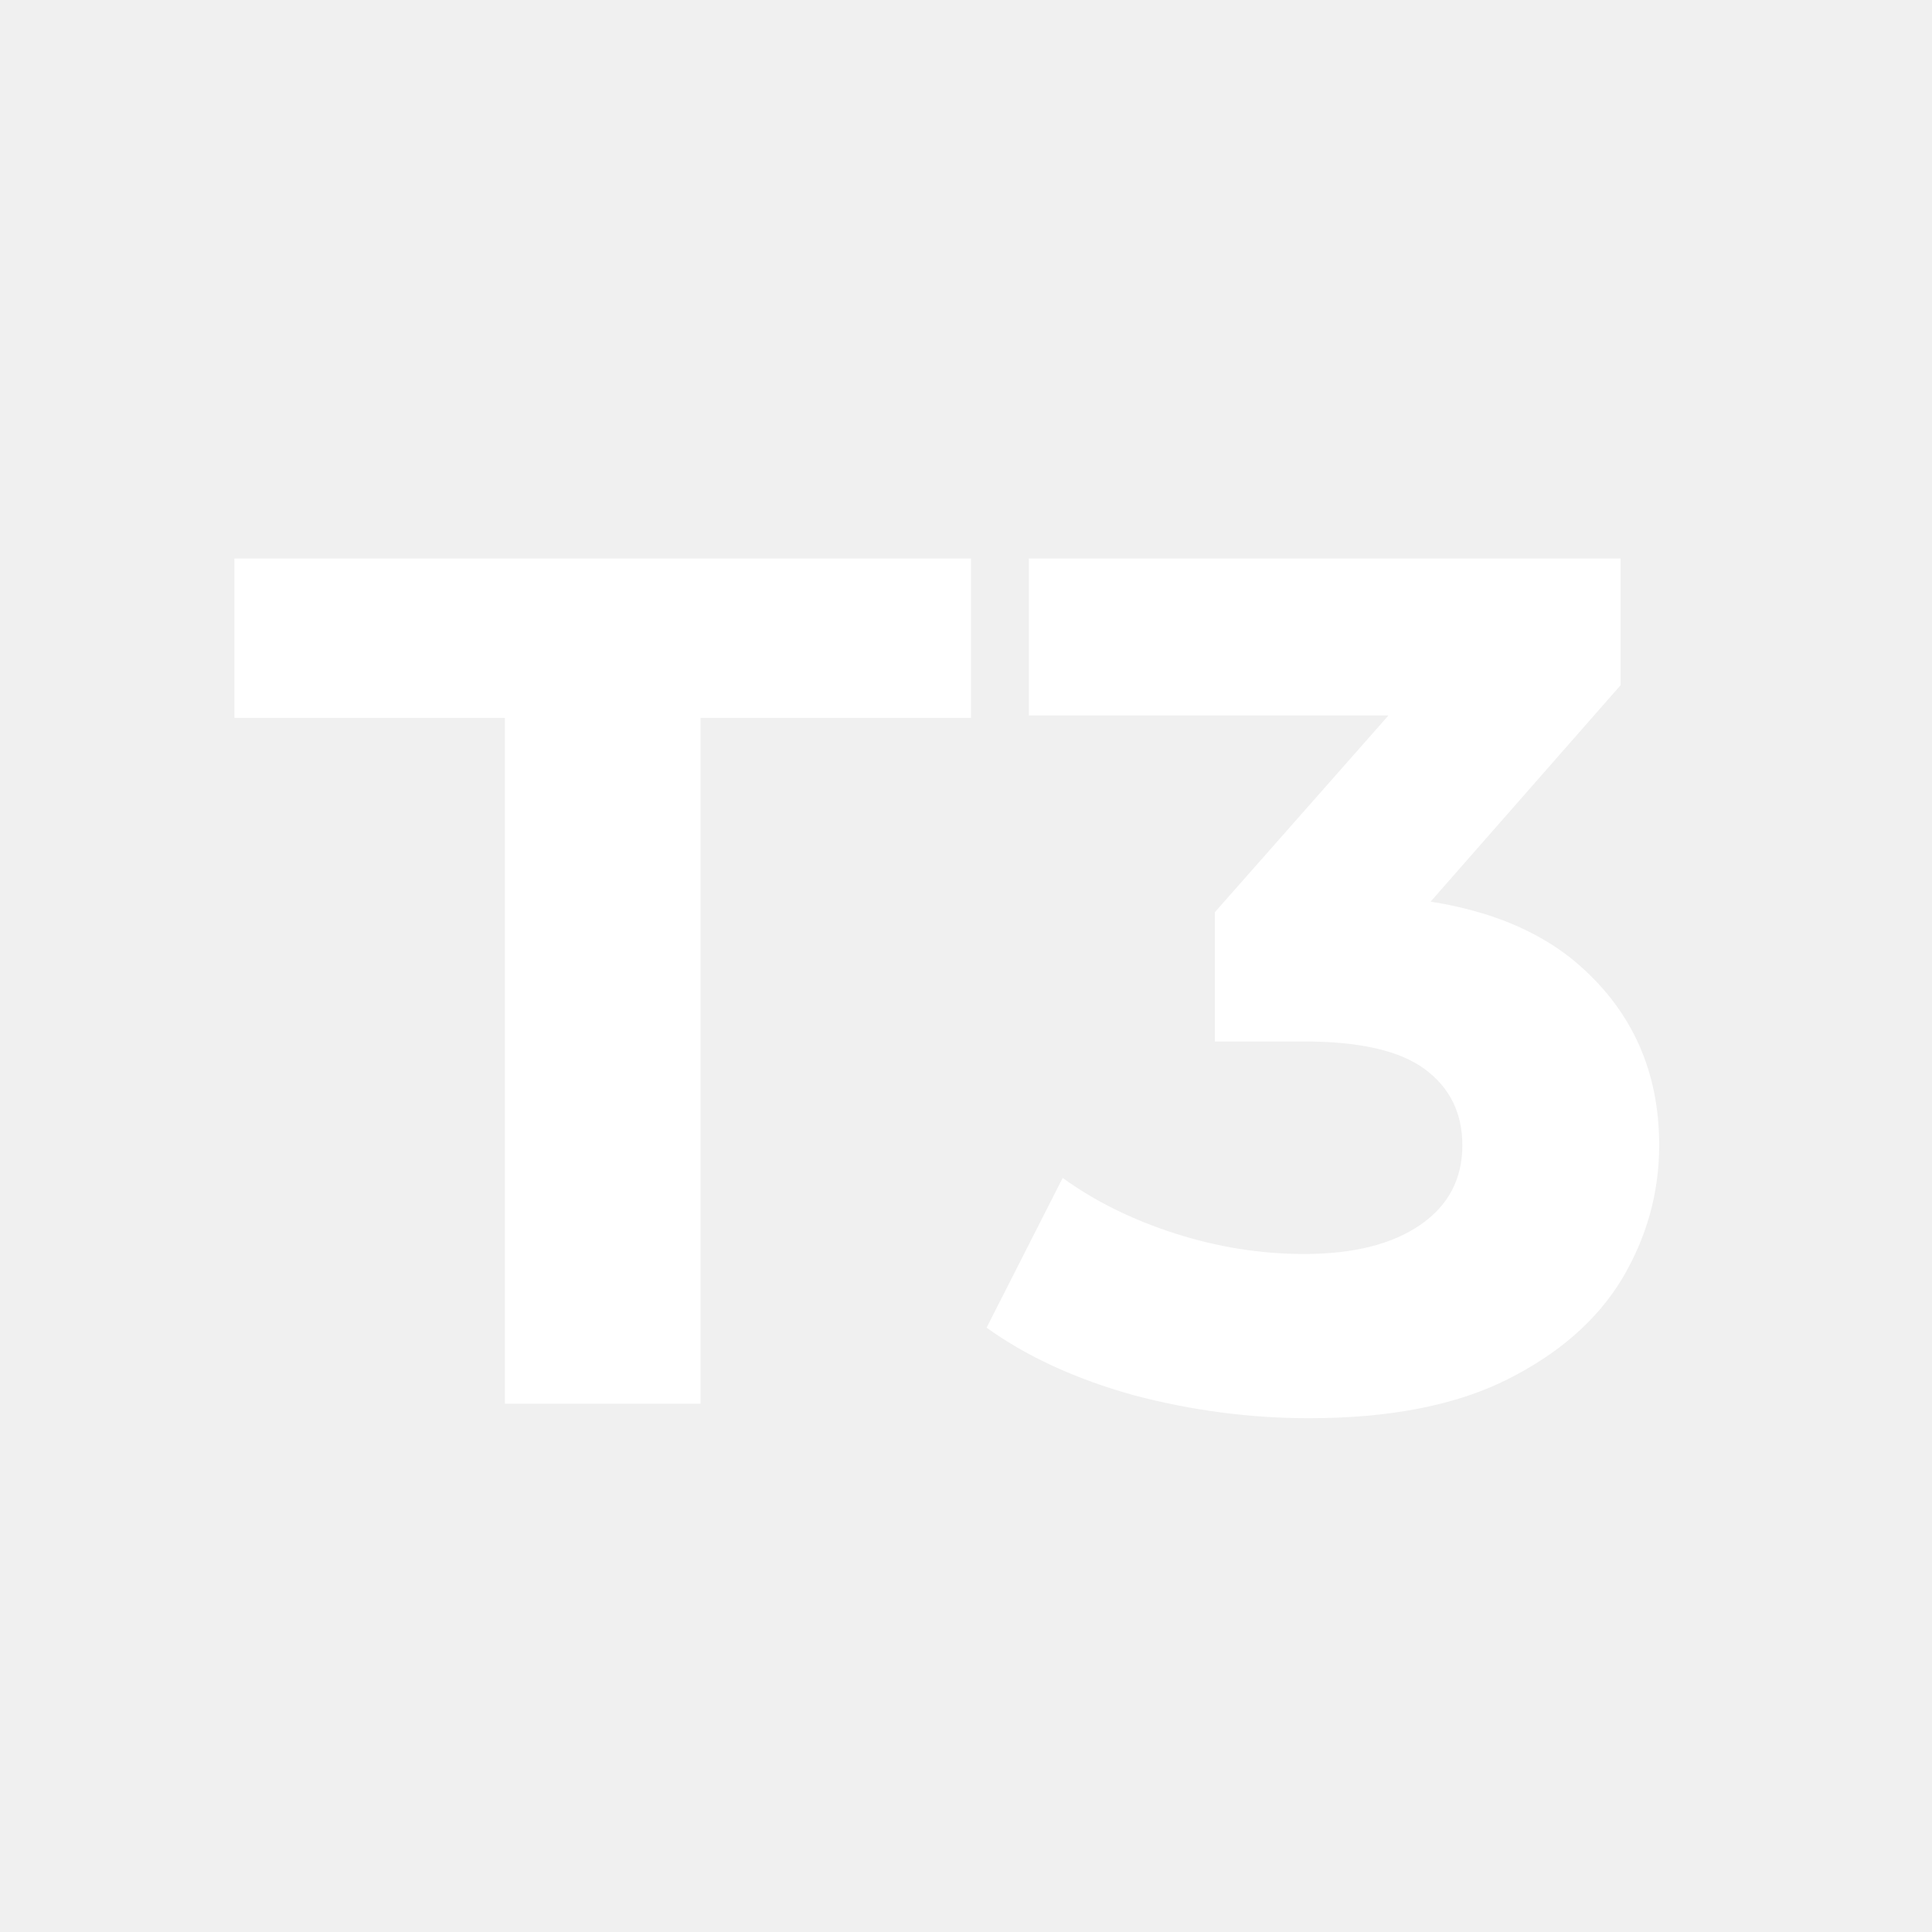
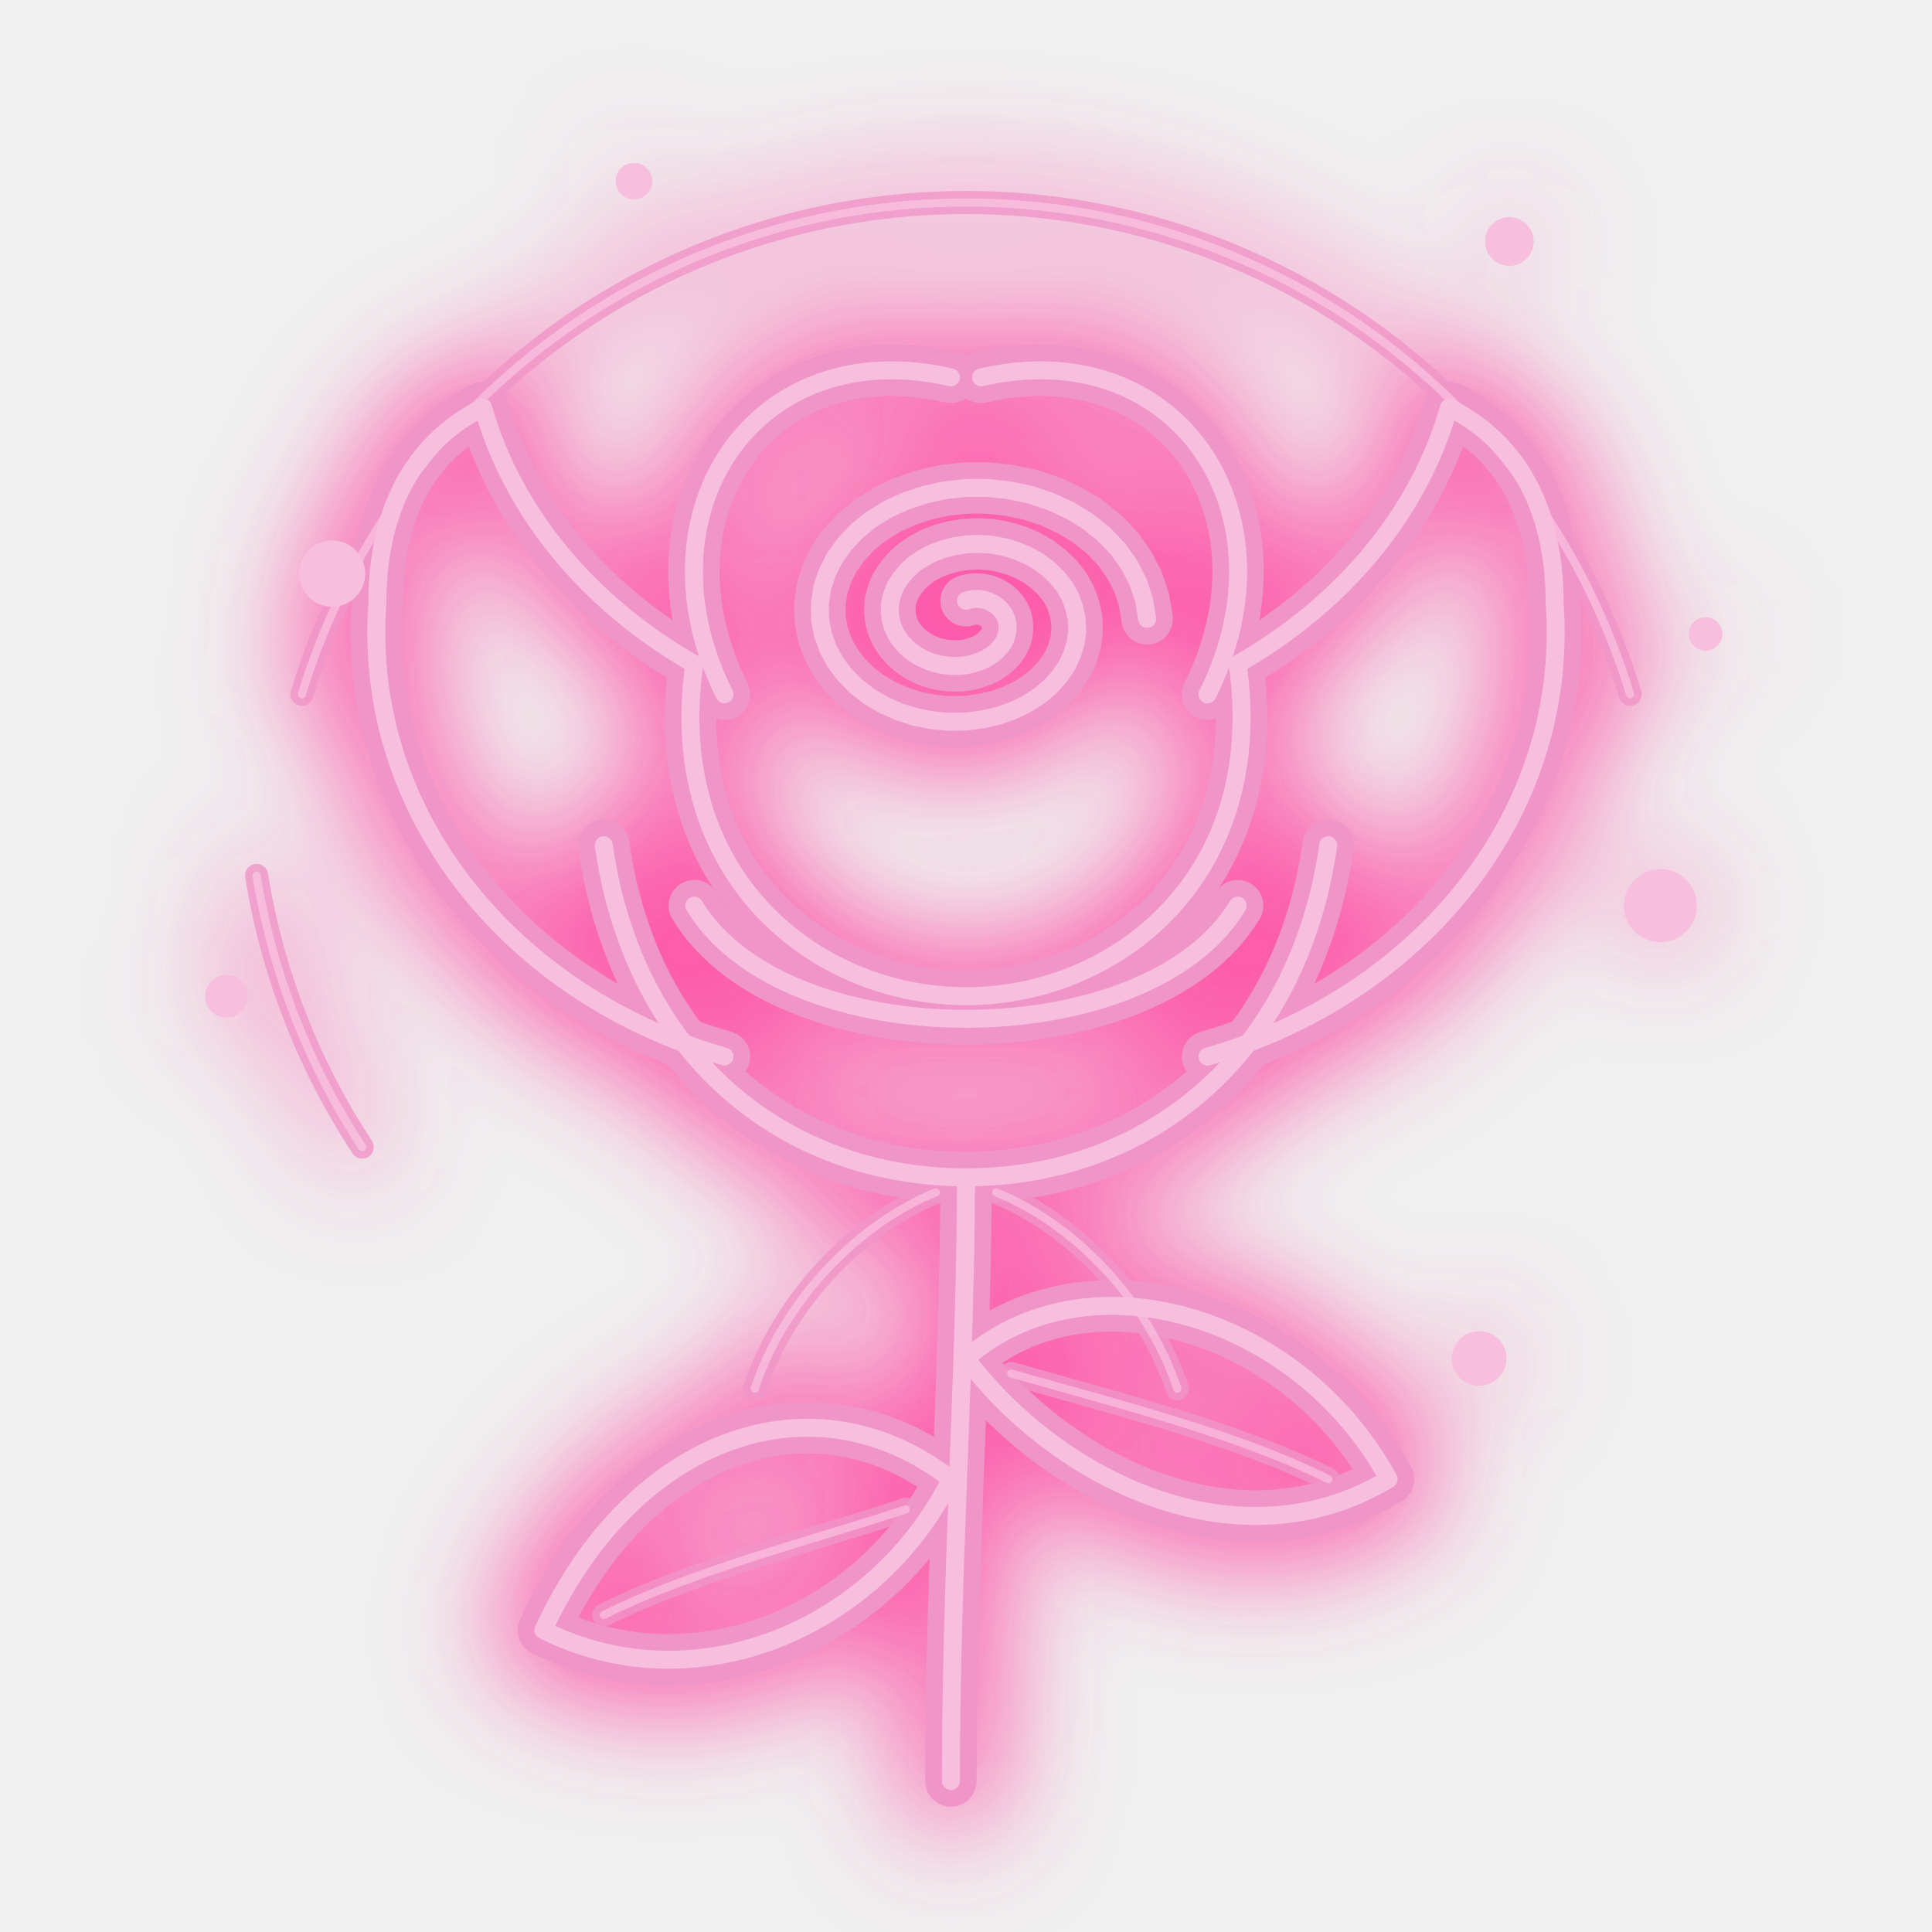
<svg xmlns="http://www.w3.org/2000/svg" width="128" height="128" viewBox="0 0 128 128" fill="none">
-   <path d="M33.451 93V47.56H15.531V37H64.331V47.56H46.411V93H33.451ZM86.725 93.96C82.832 93.96 78.965 93.453 75.125 92.44C71.285 91.373 68.032 89.88 65.365 87.96L70.405 78.04C72.539 79.587 75.019 80.813 77.845 81.72C80.672 82.627 83.525 83.08 86.405 83.08C89.659 83.08 92.219 82.44 94.085 81.16C95.952 79.88 96.885 78.12 96.885 75.88C96.885 73.747 96.059 72.067 94.405 70.84C92.752 69.613 90.085 69 86.405 69H80.485V60.44L96.085 42.76L97.525 47.4H68.165V37H107.365V45.4L91.845 63.08L85.285 59.32H89.045C95.925 59.32 101.125 60.867 104.645 63.96C108.165 67.053 109.925 71.027 109.925 75.88C109.925 79.027 109.099 81.987 107.445 84.76C105.792 87.48 103.259 89.693 99.845 91.4C96.432 93.107 92.059 93.96 86.725 93.96Z" fill="white" />
+   <defs>
+     <filter id="rose-glow" x="-30%" y="-30%" width="160%" height="160%">
+       <feGaussianBlur stdDeviation="3.74" />
+     </filter>
+   </defs>
+   <g filter="url(#rose-glow)" opacity="0.85">
+     <g fill="none" stroke="#FF3F9E" stroke-width="6.46" stroke-linecap="round" stroke-linejoin="round">
+       <path d="M64 39.8 L64.21 39.73 L64.44 39.69 L64.69 39.68 L64.94 39.69 L65.21 39.74 L65.47 39.82 L65.73 39.94 L65.97 40.09 L66.19 40.27 L66.39 40.49 L66.55 40.73 L66.67 41 L66.74 41.29 L66.76 41.59 L66.73 41.91 L66.65 42.22 L66.5 42.54 L66.3 42.84 L66.04 43.12 L65.72 43.39 L65.36 43.62 L64.94 43.81 L64.49 43.96 L64 44.07 L63.49 44.12 L62.96 44.11 L62.42 44.05 L61.89 43.93 L61.37 43.74 L60.88 43.5 L60.42 43.2 L60.01 42.84 L59.65 42.44 L59.36 42 L59.14 41.51 L59 41 L58.95 40.47 L58.98 39.92 L59.11 39.38 L59.33 38.84 L59.65 38.33 L60.05 37.84 L60.54 37.39 L61.11 37 L61.75 36.66 L62.45 36.39 L63.21 36.19 L64 36.07 L64.82 36.03 L65.65 36.08 L66.47 36.23 L67.28 36.46 L68.05 36.78 L68.77 37.18 L69.43 37.67 L70.01 38.22 L70.51 38.84 L70.9 39.52 L71.17 40.24 L71.33 41 L71.37 41.78 L71.27 42.56 L71.04 43.33 L70.69 44.09 L70.2 44.81 L69.6 45.48 L68.88 46.09 L68.06 46.62 L67.14 47.07 L66.15 47.42 L65.1 47.66 L64 47.8 L62.88 47.82 L61.75 47.72 L60.64 47.5 L59.56 47.16 L58.53 46.7 L57.58 46.14 L56.72 45.47 L55.97 44.71 L55.34 43.87 L54.85 42.96 L54.51 42 L54.33 41 L54.32 39.98 L54.47 38.96 L54.8 37.95 L55.29 36.98 L55.95 36.06 L56.75 35.2 L57.7 34.43 L58.78 33.76 L59.97 33.21 L61.25 32.78 L62.6 32.48 L64 32.33 L65.43 32.33 L66.85 32.48 L68.26 32.78 L69.61 33.23 L70.89 33.82 L72.07 34.54 L73.13 35.39 L74.06 36.36 L74.82 37.42 L75.4 38.56 L75.8 39.76 L76 41" />
+       <path d="M48 46C42 34 50 22 63 25" />
+       <path d="M80 46C86 34 78 22 65 25" />
+       <path d="M46 44C44 58 54 66 64 66C74 66 84 58 82 44" />
+       <path d="M48 70C34 66 24 54 25 40C25 33 28 29 32 27C34 34 39 40 46 44" />
+       <path d="M80 70C94 66 104 54 103 40C103 33 100 29 96 27C94 34 89 40 82 44" />
+       <path d="M40 56C42 70 52 78 64 78C76 78 86 70 88 56" />
+       <path d="M46 60C52 70 76 70 82 60" />
+       <path d="M64 78C64 90 63 104 63 118" />
+       <path d="M63 98C54 91 42 95 36 108C46 113 58 108 63 98Z" />
+       <path d="M64 90C72 83 86 87 92 98C82 104 70 98 64 90Z" />
+       <g stroke-width="2.91" opacity="0.8">
+         <path d="M62 79C57 81 52 86 50 92" />
+         <path d="M66 79C71 81 76 86 78 92" />
+         <path d="M60 100C54 102 46 104 40 107" />
+         <path d="M67 91C74 93 82 95 88 98" />
+         <path d="M20 46A46 46 0 0 1 108 46" />
+         <path d="M24 76A46 46 0 0 1 17 58" />
+       </g>
+       <circle cx="22" cy="38" r="2.2" fill="#FF3F9E" stroke="none" />
+       <circle cx="100" cy="16" r="1.6" fill="#FF3F9E" stroke="none" />
+       <circle cx="110" cy="60" r="2.4" fill="#FF3F9E" stroke="none" />
+       <circle cx="15" cy="66" r="1.4" fill="#FF3F9E" stroke="none" />
+       <circle cx="98" cy="90" r="1.8" fill="#FF3F9E" stroke="none" />
+       <circle cx="42" cy="12" r="1.2" fill="#FF3F9E" stroke="none" />
+       <circle cx="113" cy="42" r="1.1" fill="#FF3F9E" stroke="none" />
+     </g>
+   </g>
+   <g fill="none" stroke="#F095C8" stroke-width="3.4" stroke-linecap="round" stroke-linejoin="round">
+     <path d="M64 39.8 L64.21 39.73 L64.44 39.69 L64.69 39.68 L64.94 39.69 L65.21 39.74 L65.47 39.82 L65.73 39.94 L65.97 40.09 L66.19 40.27 L66.39 40.49 L66.55 40.73 L66.67 41 L66.74 41.29 L66.76 41.59 L66.73 41.91 L66.65 42.22 L66.5 42.54 L66.3 42.84 L66.04 43.12 L65.72 43.39 L65.36 43.62 L64.94 43.81 L64.49 43.96 L64 44.07 L63.49 44.12 L62.96 44.11 L62.42 44.05 L61.89 43.93 L61.37 43.74 L60.88 43.5 L60.42 43.2 L60.01 42.84 L59.65 42.44 L59.36 42 L59.14 41.51 L59 41 L58.95 40.47 L58.98 39.92 L59.11 39.38 L59.33 38.84 L59.65 38.33 L60.05 37.84 L60.54 37.39 L61.11 37 L61.75 36.66 L62.45 36.39 L63.21 36.19 L64 36.07 L64.82 36.03 L65.65 36.08 L66.47 36.23 L67.28 36.46 L68.05 36.78 L68.77 37.18 L69.43 37.67 L70.01 38.22 L70.51 38.84 L70.9 39.52 L71.17 40.24 L71.33 41 L71.37 41.78 L71.27 42.56 L71.04 43.33 L70.69 44.09 L70.2 44.81 L69.6 45.48 L68.88 46.09 L68.06 46.62 L67.14 47.07 L66.15 47.42 L65.1 47.66 L64 47.8 L62.88 47.82 L61.75 47.72 L60.64 47.5 L59.56 47.16 L58.53 46.7 L57.58 46.14 L56.72 45.47 L55.97 44.71 L55.34 43.87 L54.85 42.96 L54.51 42 L54.33 41 L54.32 39.98 L54.47 38.96 L54.8 37.95 L55.29 36.98 L55.95 36.06 L56.75 35.2 L57.7 34.43 L58.78 33.76 L59.97 33.21 L61.25 32.78 L62.6 32.48 L64 32.33 L65.43 32.33 L66.85 32.48 L68.26 32.78 L69.61 33.23 L70.89 33.82 L72.07 34.54 L73.13 35.39 L74.06 36.36 L74.82 37.42 L75.4 38.56 L75.8 39.76 L76 41" />
+     <path d="M48 46C42 34 50 22 63 25" />
+     <path d="M80 46C86 34 78 22 65 25" />
+     <path d="M46 44C44 58 54 66 64 66C74 66 84 58 82 44" />
+     <path d="M48 70C34 66 24 54 25 40C25 33 28 29 32 27C34 34 39 40 46 44" />
+     <path d="M80 70C94 66 104 54 103 40C103 33 100 29 96 27C94 34 89 40 82 44" />
+     <path d="M40 56C42 70 52 78 64 78C76 78 86 70 88 56" />
+     <path d="M46 60C52 70 76 70 82 60" />
+     <path d="M64 78C64 90 63 104 63 118" />
+     <path d="M63 98C54 91 42 95 36 108C46 113 58 108 63 98Z" />
+     <path d="M64 90C72 83 86 87 92 98C82 104 70 98 64 90Z" />
+     <g stroke-width="1.53" opacity="0.8">
+       <path d="M62 79C57 81 52 86 50 92" />
+       <path d="M66 79C71 81 76 86 78 92" />
+       <path d="M60 100C54 102 46 104 40 107" />
+       <path d="M67 91C74 93 82 95 88 98" />
+       <path d="M20 46A46 46 0 0 1 108 46" />
+       <path d="M24 76A46 46 0 0 1 17 58" />
+     </g>
+     <circle cx="22" cy="38" r="2.2" fill="#F095C8" stroke="none" />
+     <circle cx="100" cy="16" r="1.6" fill="#F095C8" stroke="none" />
+     <circle cx="110" cy="60" r="2.4" fill="#F095C8" stroke="none" />
+     <circle cx="15" cy="66" r="1.4" fill="#F095C8" stroke="none" />
+     <circle cx="98" cy="90" r="1.8" fill="#F095C8" stroke="none" />
+     <circle cx="42" cy="12" r="1.2" fill="#F095C8" stroke="none" />
+     <circle cx="113" cy="42" r="1.1" fill="#F095C8" stroke="none" />
+   </g>
+   <g opacity="0.55">
+     <g fill="none" stroke="#FFE0F0" stroke-width="1.19" stroke-linecap="round" stroke-linejoin="round">
+       <path d="M64 39.8 L64.21 39.73 L64.44 39.69 L64.69 39.68 L64.94 39.69 L65.21 39.74 L65.47 39.82 L65.73 39.94 L65.97 40.09 L66.19 40.27 L66.39 40.49 L66.55 40.73 L66.67 41 L66.74 41.29 L66.76 41.59 L66.73 41.91 L66.65 42.22 L66.5 42.54 L66.3 42.84 L66.04 43.12 L65.72 43.39 L65.36 43.62 L64.94 43.81 L64.49 43.96 L64 44.07 L63.49 44.12 L62.96 44.11 L62.42 44.05 L61.89 43.93 L61.37 43.74 L60.88 43.5 L60.42 43.2 L60.01 42.84 L59.65 42.44 L59.36 42 L59.14 41.51 L59 41 L58.95 40.47 L58.98 39.92 L59.11 39.38 L59.33 38.84 L59.65 38.33 L60.05 37.84 L60.54 37.39 L61.11 37 L61.75 36.66 L62.45 36.39 L63.21 36.19 L64 36.07 L64.82 36.03 L65.65 36.08 L66.47 36.23 L67.28 36.46 L68.05 36.78 L68.77 37.18 L69.43 37.67 L70.01 38.22 L70.51 38.84 L70.9 39.52 L71.17 40.24 L71.33 41 L71.37 41.78 L71.27 42.56 L71.04 43.33 L70.69 44.09 L70.2 44.81 L69.6 45.48 L68.88 46.09 L68.06 46.62 L67.14 47.07 L66.15 47.42 L65.1 47.66 L64 47.8 L62.88 47.82 L61.75 47.72 L60.64 47.5 L59.56 47.16 L58.53 46.7 L57.58 46.14 L56.72 45.47 L55.97 44.71 L55.34 43.87 L54.85 42.96 L54.51 42 L54.33 41 L54.32 39.98 L54.47 38.96 L54.8 37.95 L55.29 36.98 L55.95 36.06 L56.75 35.2 L57.7 34.43 L58.78 33.76 L59.97 33.21 L61.25 32.78 L62.6 32.48 L64 32.33 L65.43 32.33 L66.85 32.48 L68.26 32.78 L69.61 33.23 L70.89 33.82 L72.07 34.54 L73.13 35.39 L74.06 36.36 L74.82 37.42 L75.4 38.56 L75.8 39.76 L76 41" />
+       <path d="M48 46C42 34 50 22 63 25" />
+       <path d="M80 46C86 34 78 22 65 25" />
+       <path d="M46 44C44 58 54 66 64 66C74 66 84 58 82 44" />
+       <path d="M48 70C34 66 24 54 25 40C25 33 28 29 32 27C34 34 39 40 46 44" />
+       <path d="M80 70C94 66 104 54 103 40C103 33 100 29 96 27C94 34 89 40 82 44" />
+       <path d="M40 56C42 70 52 78 64 78C76 78 86 70 88 56" />
+       <path d="M46 60C52 70 76 70 82 60" />
+       <path d="M64 78C64 90 63 104 63 118" />
+       <path d="M63 98C54 91 42 95 36 108C46 113 58 108 63 98Z" />
+       <path d="M64 90C72 83 86 87 92 98C82 104 70 98 64 90Z" />
+       <g stroke-width="0.54" opacity="0.8">
+         <path d="M62 79C57 81 52 86 50 92" />
+         <path d="M66 79C71 81 76 86 78 92" />
+         <path d="M60 100C54 102 46 104 40 107" />
+         <path d="M67 91C74 93 82 95 88 98" />
+         <path d="M20 46A46 46 0 0 1 108 46" />
+         <path d="M24 76A46 46 0 0 1 17 58" />
+       </g>
+       <circle cx="22" cy="38" r="2.2" fill="#FFE0F0" stroke="none" />
+       <circle cx="100" cy="16" r="1.6" fill="#FFE0F0" stroke="none" />
+       <circle cx="110" cy="60" r="2.4" fill="#FFE0F0" stroke="none" />
+       <circle cx="15" cy="66" r="1.4" fill="#FFE0F0" stroke="none" />
+       <circle cx="98" cy="90" r="1.8" fill="#FFE0F0" stroke="none" />
+       <circle cx="42" cy="12" r="1.2" fill="#FFE0F0" stroke="none" />
+       <circle cx="113" cy="42" r="1.1" fill="#FFE0F0" stroke="none" />
+     </g>
+   </g>
</svg>
